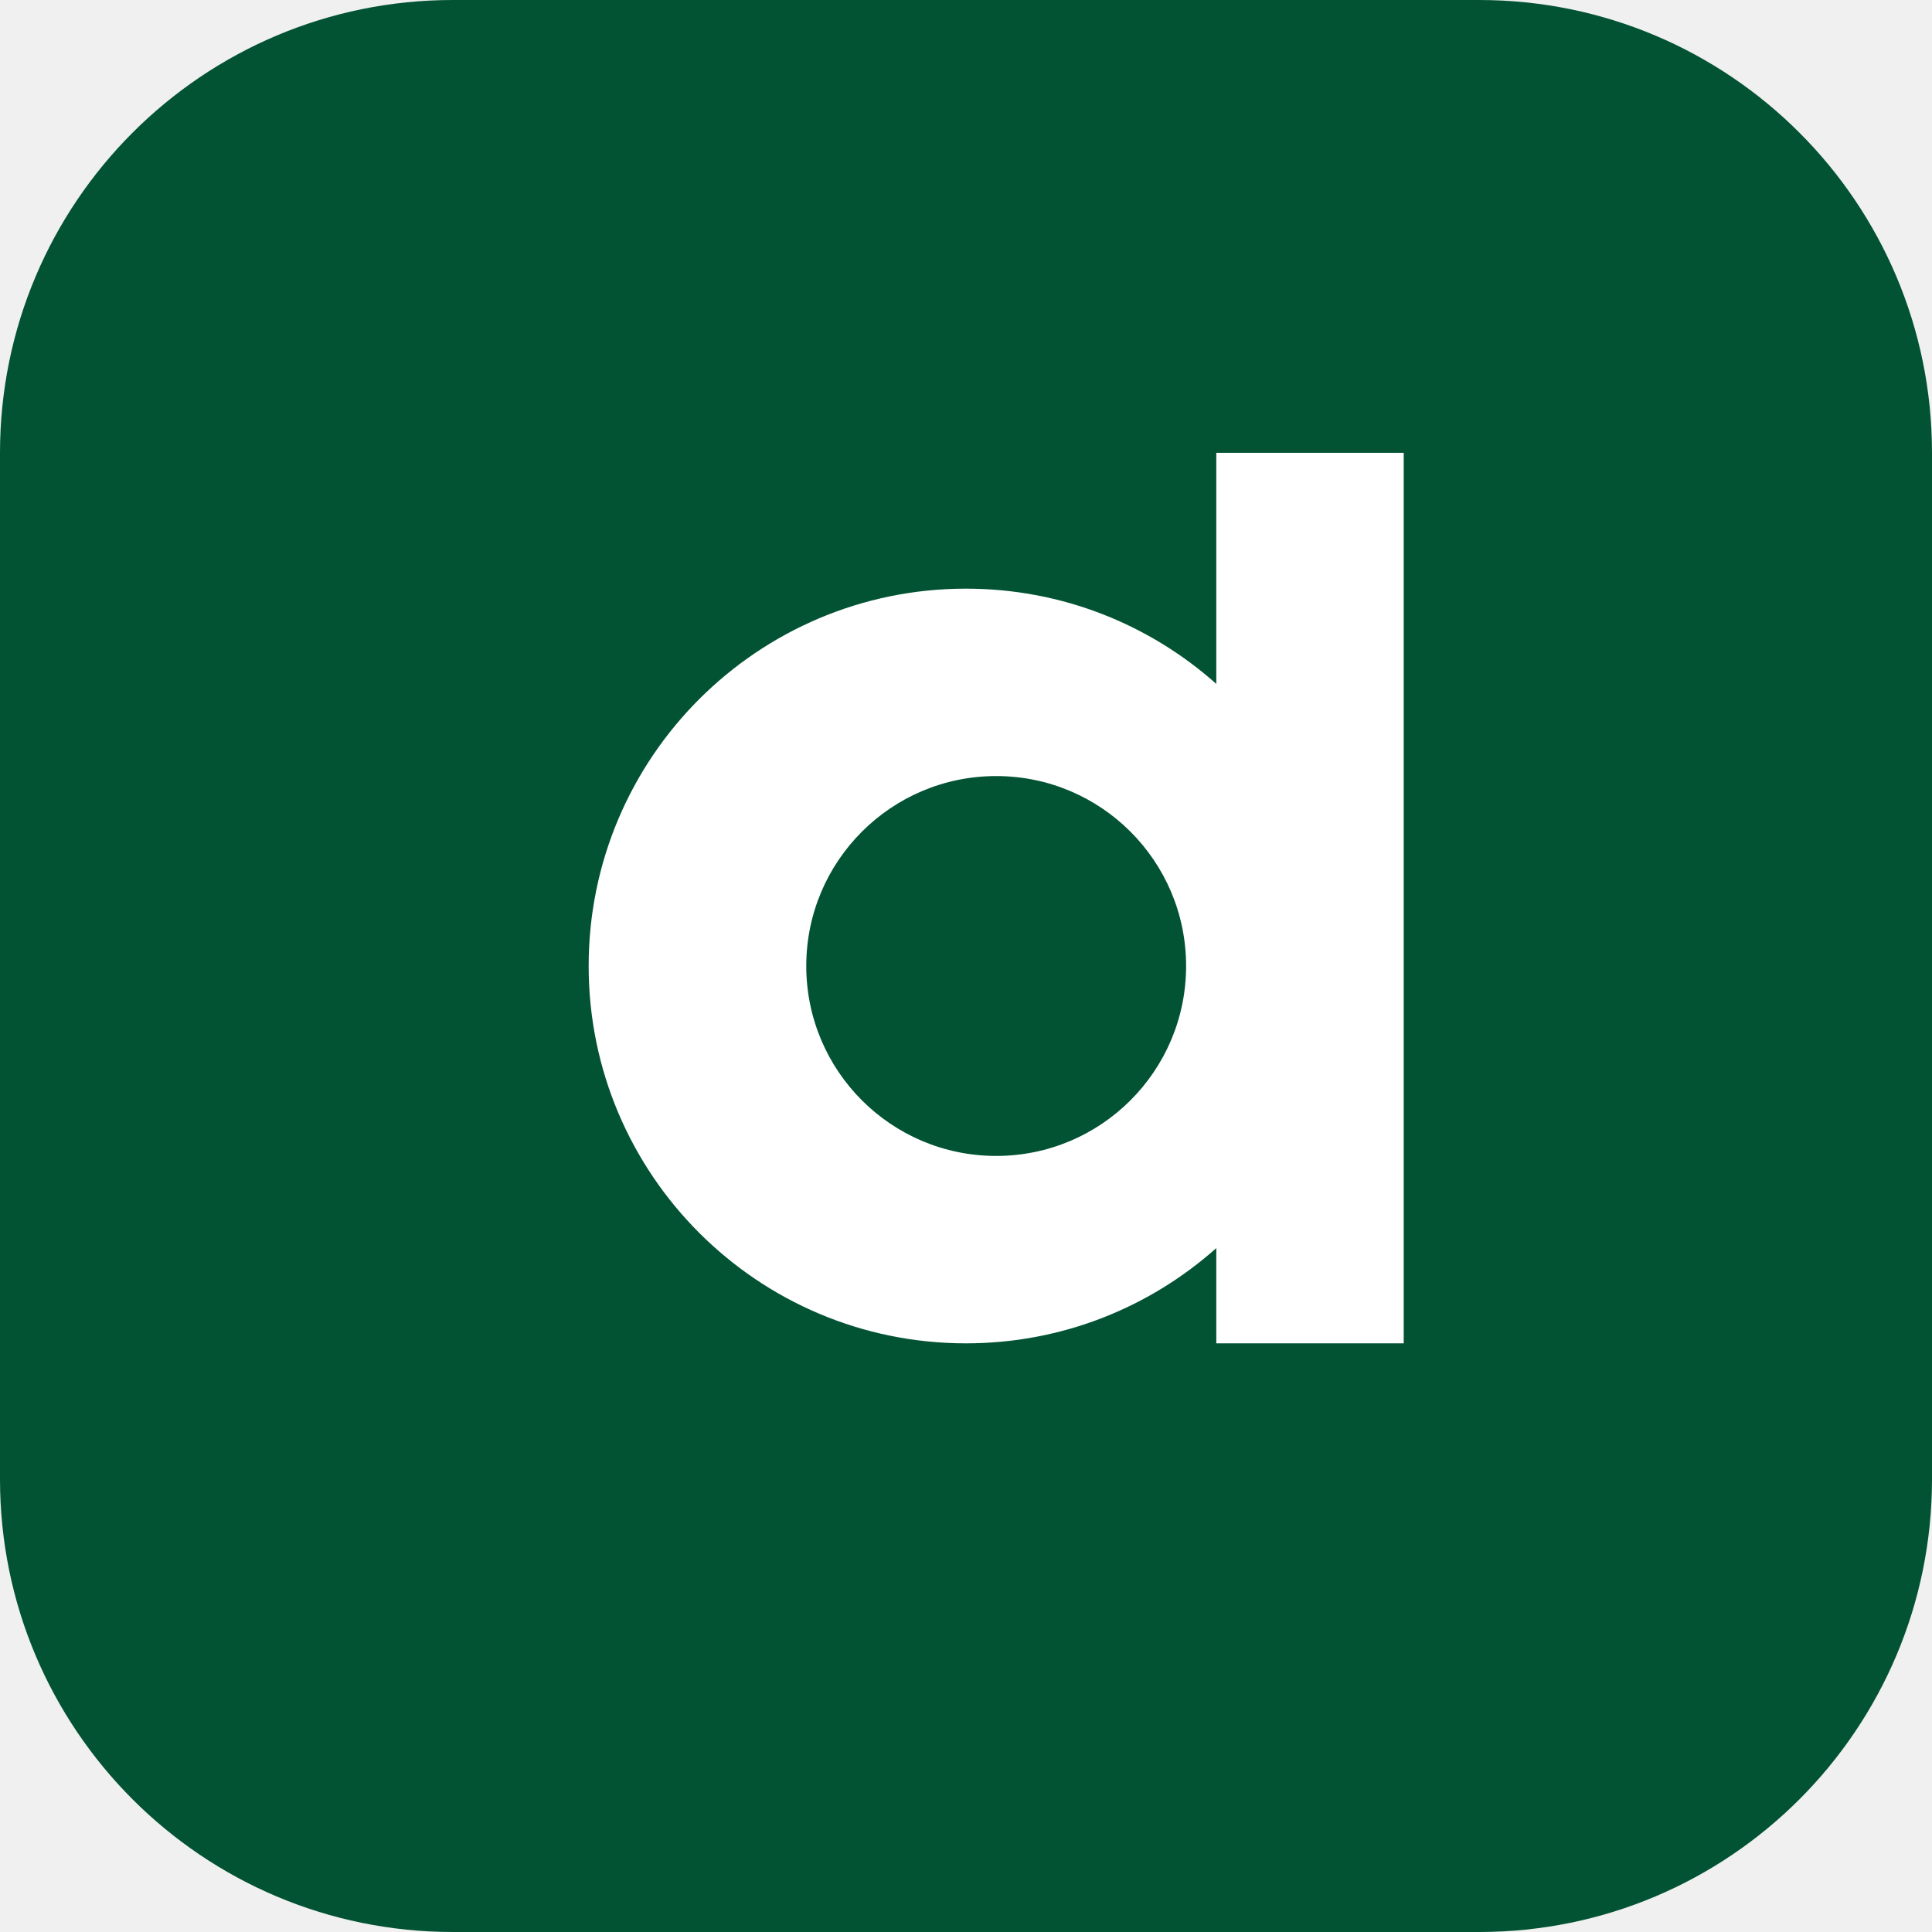
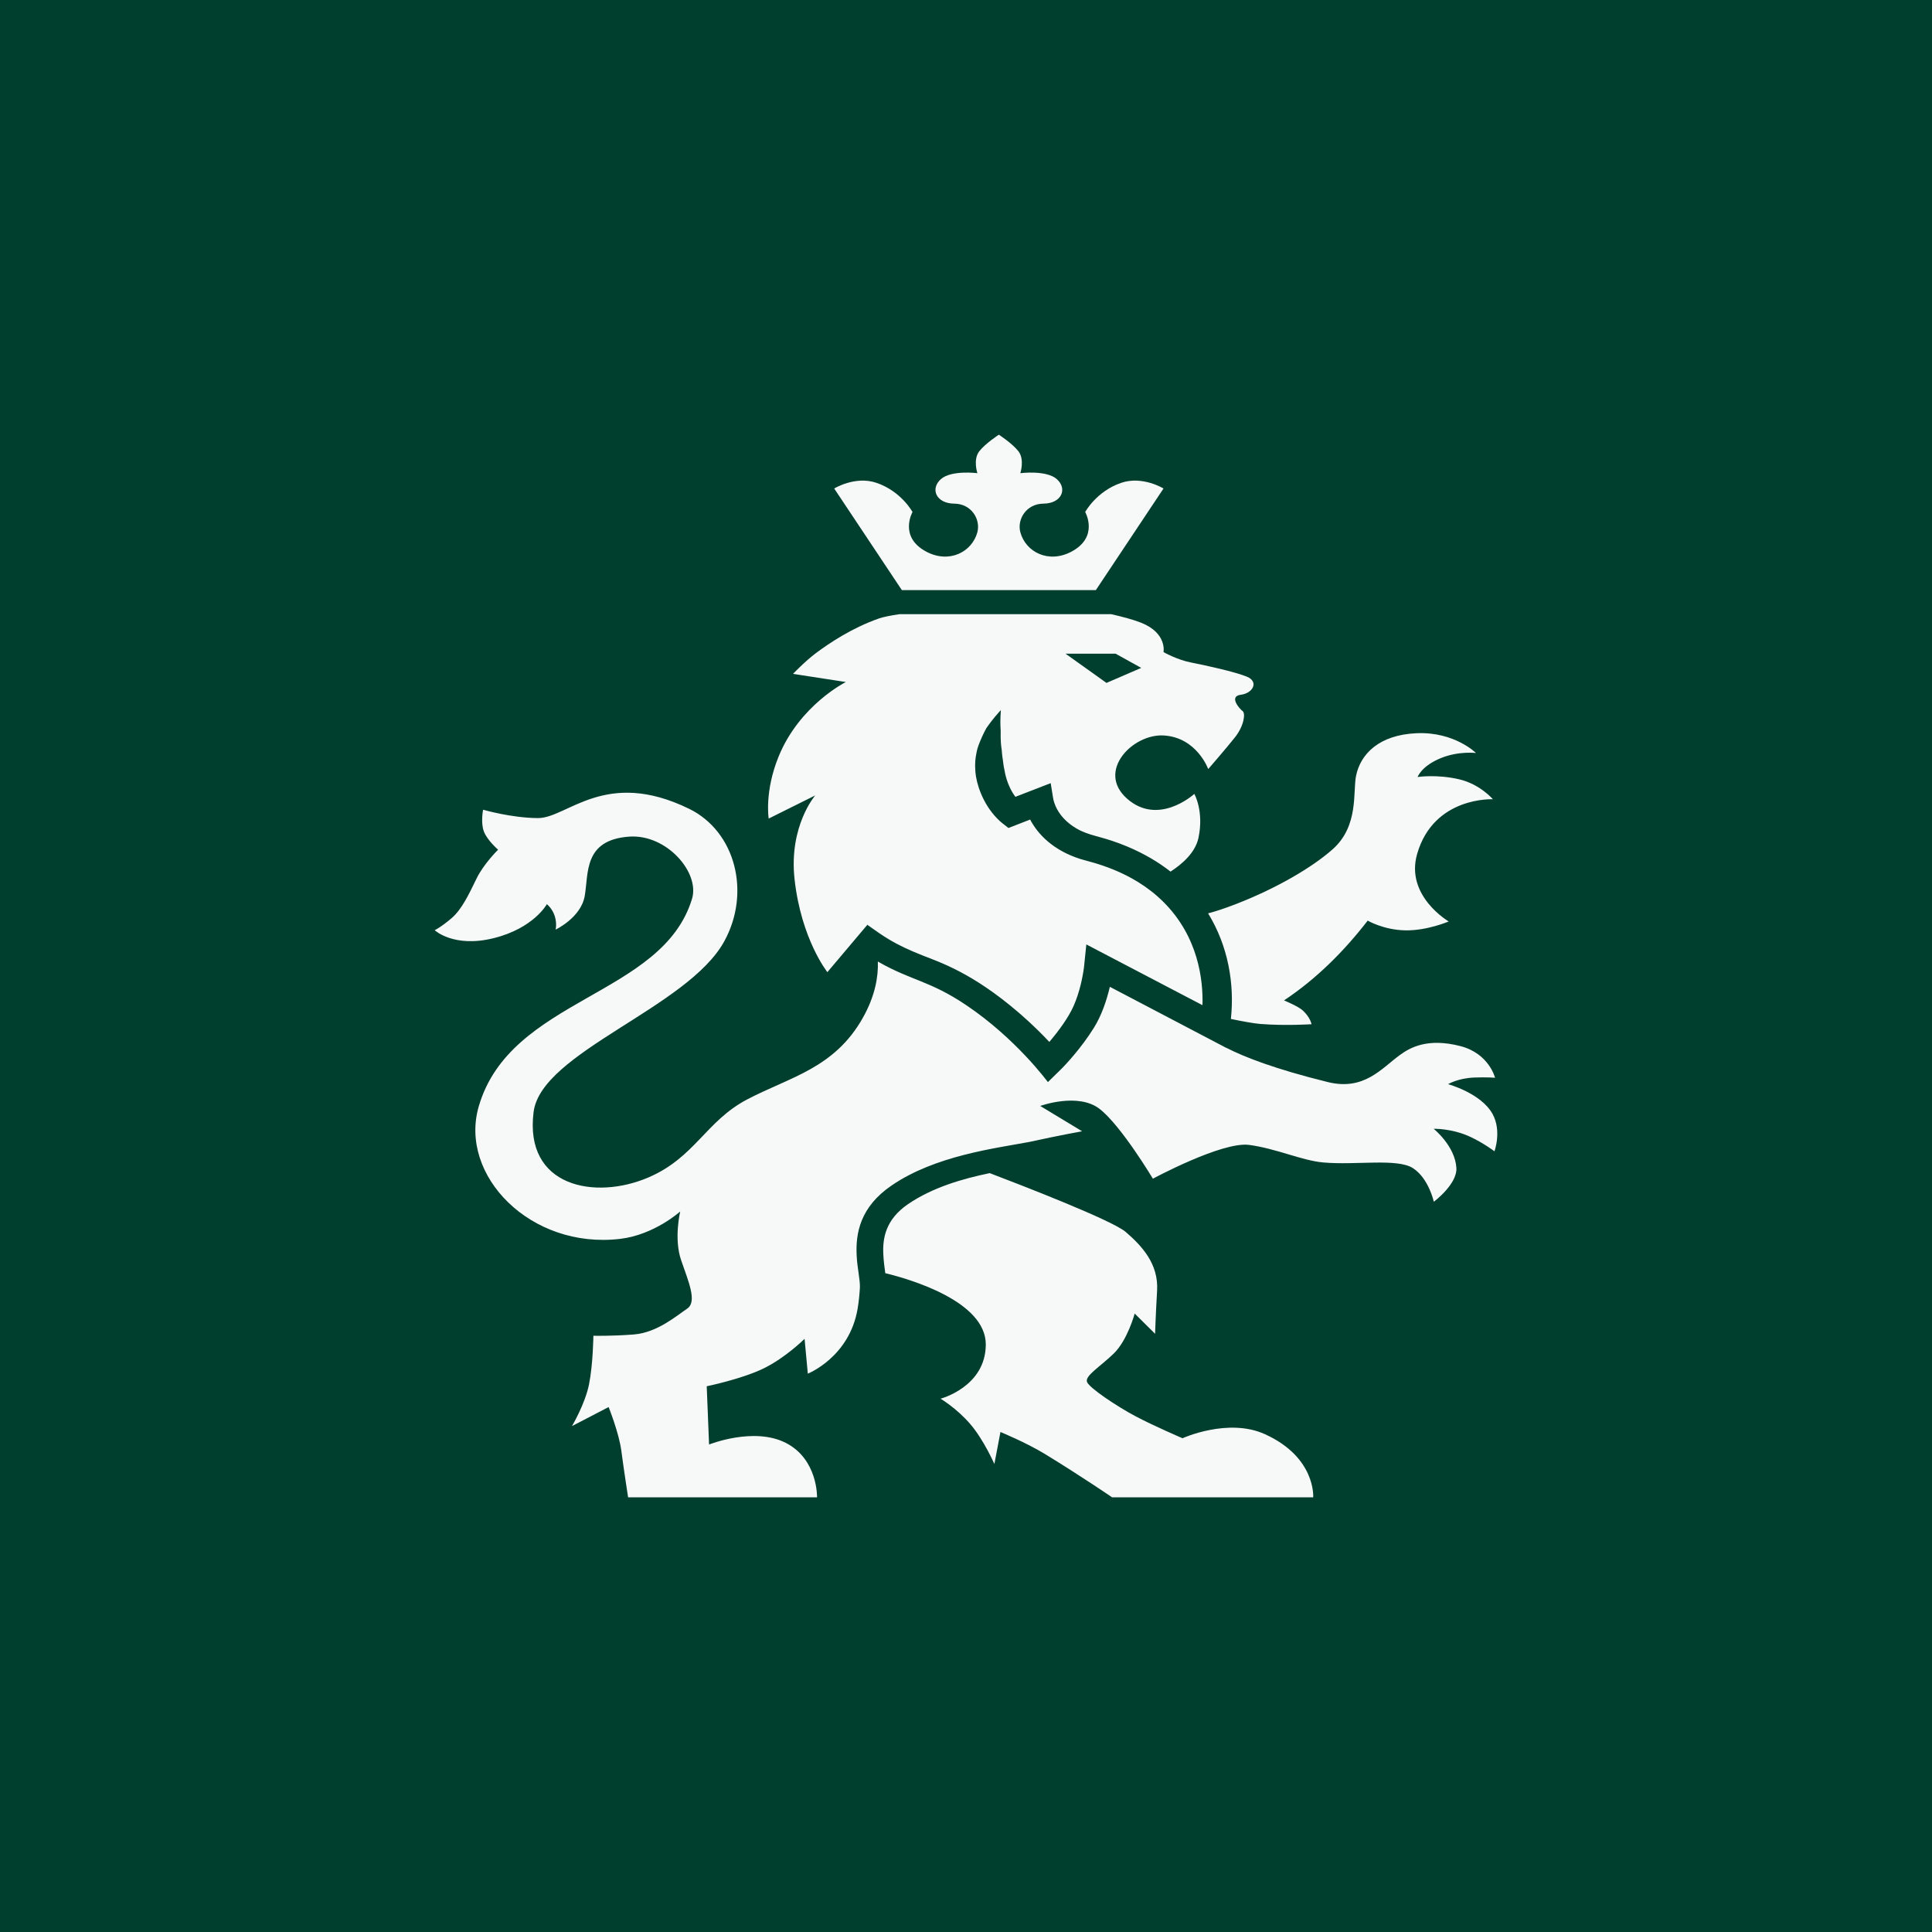
- <svg xmlns="http://www.w3.org/2000/svg" fill="none" height="256" viewBox="0 0 256 256" width="256">
-   <rect fill="#025333" height="256" rx="60" width="256" />
-   <path d="M128 178C100.386 178 78 155.614 78 128C78 100.386 100.386 78 128 78C140.733 78 152.338 82.763 161.166 90.621L161.166 60L186 60L186 178L161.166 178L161.166 165.379C152.338 173.237 140.733 178 128 178ZM132 153.167C145.9 153.167 157.166 141.9 157.166 128C157.166 114.1 145.9 102.833 132 102.833C118.1 102.833 106.834 114.1 106.834 128C106.834 141.9 118.1 153.167 132 153.167Z" fill="white" />
+ <svg xmlns="http://www.w3.org/2000/svg" viewBox="0 0 32 32">
+   <rect fill="#003E2D" height="32" width="32" />
+   <g transform="translate(7.2 7.2) scale(0.7333333)">
+     <path clip-rule="evenodd" d="M9.604 19.26C9.595 19.414 9.58 19.573 9.553 19.736C9.369 20.837 8.427 21.207 8.427 21.207L8.354 20.421C8.354 20.421 7.925 20.848 7.425 21.091C6.925 21.333 6.144 21.492 6.144 21.492L6.197 22.808C6.197 22.808 7.208 22.401 7.932 22.772C8.657 23.143 8.636 24 8.636 24H4.368C4.368 24 4.268 23.352 4.215 22.948C4.162 22.543 3.928 21.962 3.928 21.962L3.1 22.392C3.1 22.392 3.394 21.899 3.485 21.452C3.577 20.996 3.584 20.351 3.584 20.351C3.584 20.351 3.971 20.363 4.5 20.322C5.028 20.28 5.473 19.892 5.702 19.739C5.932 19.586 5.736 19.137 5.567 18.648C5.397 18.158 5.545 17.544 5.545 17.544C5.545 17.544 4.966 18.07 4.19 18.163C2.164 18.403 0.543 16.731 0.994 15.174C1.708 12.71 5.142 12.696 5.812 10.482C5.992 9.889 5.238 9.018 4.393 9.078C3.355 9.152 3.479 9.909 3.388 10.421C3.301 10.91 2.731 11.178 2.731 11.178C2.731 11.178 2.764 11.05 2.714 10.881C2.659 10.699 2.533 10.604 2.533 10.604C2.533 10.604 2.239 11.146 1.333 11.371C0.428 11.596 0 11.192 0 11.192C0 11.192 0.146 11.121 0.38 10.921C0.614 10.722 0.78 10.364 0.944 10.027C1.107 9.691 1.432 9.373 1.432 9.373C1.432 9.373 1.187 9.162 1.111 8.963C1.035 8.764 1.093 8.47 1.093 8.47C1.093 8.47 1.73 8.656 2.332 8.659C2.993 8.662 3.849 7.523 5.746 8.449C6.797 8.963 7.144 10.345 6.54 11.443C5.714 12.948 2.407 13.942 2.234 15.296C2.017 16.994 3.626 17.293 4.831 16.774C5.88 16.322 6.123 15.504 7.06 15.012C8.022 14.507 9.03 14.313 9.673 13.165C9.948 12.674 10.021 12.242 10.009 11.899C10.769 12.336 11.176 12.325 12.008 12.886C13.123 13.637 13.825 14.591 13.85 14.622C13.945 14.529 14.041 14.436 14.136 14.342C14.253 14.228 14.611 13.844 14.892 13.39C15.06 13.119 15.176 12.783 15.249 12.47L17.884 13.852L17.885 13.85C18.28 14.053 18.972 14.326 20.17 14.621C20.989 14.824 21.385 14.313 21.796 14.013C22.027 13.843 22.425 13.616 23.17 13.81C23.816 13.979 23.949 14.524 23.949 14.524C23.949 14.524 23.778 14.508 23.484 14.519C23.11 14.533 22.888 14.669 22.888 14.669C22.888 14.669 23.632 14.87 23.893 15.342C24.105 15.727 23.936 16.185 23.936 16.185C23.936 16.185 23.699 16.005 23.402 15.864C22.977 15.663 22.563 15.677 22.563 15.677C22.563 15.677 23.045 16.062 23.076 16.559C23.099 16.927 22.566 17.325 22.566 17.325C22.566 17.325 22.452 16.797 22.095 16.566C21.737 16.336 20.805 16.504 20.064 16.437C19.582 16.393 19.003 16.121 18.394 16.041C17.785 15.96 16.221 16.804 16.221 16.804C16.221 16.804 15.504 15.605 15.018 15.228C14.531 14.85 13.677 15.161 13.677 15.161L14.623 15.733C14.623 15.733 14.114 15.823 13.435 15.973C12.636 16.122 11.306 16.285 10.323 16.955C9.611 17.44 9.503 18.032 9.531 18.546C9.545 18.827 9.609 19.08 9.604 19.26ZM8.869 12.139C8.869 12.139 8.279 11.399 8.128 10.042C7.994 8.839 8.595 8.147 8.595 8.147L7.544 8.67C7.544 8.67 7.443 8.064 7.768 7.268C8.243 6.105 9.286 5.586 9.286 5.586L8.093 5.402C8.093 5.402 8.363 5.118 8.609 4.934C8.92 4.702 9.425 4.365 10.029 4.152C10.127 4.117 10.293 4.084 10.502 4.053H15.277C15.536 4.112 15.778 4.177 15.949 4.244C16.547 4.478 16.461 4.91 16.461 4.91C16.461 4.91 16.765 5.083 17.078 5.144C17.391 5.205 18.072 5.353 18.346 5.466C18.62 5.58 18.48 5.841 18.206 5.874C17.931 5.908 18.176 6.191 18.247 6.242C18.318 6.294 18.278 6.577 18.078 6.831C17.877 7.085 17.471 7.552 17.471 7.552C17.471 7.552 17.213 6.835 16.462 6.793C15.762 6.755 14.941 7.6 15.634 8.217C16.335 8.841 17.125 8.142 17.157 8.113C17.157 8.113 17.378 8.498 17.251 9.104C17.181 9.441 16.877 9.702 16.62 9.868C16.343 9.651 16.019 9.46 15.645 9.303C15.112 9.08 14.88 9.079 14.603 8.95C14.536 8.919 14.13 8.729 13.993 8.31C13.965 8.225 13.972 8.224 13.913 7.87L13.116 8.179C12.915 7.911 12.876 7.605 12.871 7.586C12.843 7.464 12.84 7.392 12.834 7.355C12.812 7.231 12.81 7.146 12.808 7.134C12.77 6.885 12.787 6.747 12.783 6.682C12.781 6.657 12.772 6.521 12.779 6.366C12.784 6.247 12.79 6.221 12.785 6.223C12.785 6.223 12.737 6.272 12.657 6.368C12.553 6.492 12.466 6.619 12.461 6.626C12.458 6.631 12.381 6.771 12.322 6.916C12.257 7.076 12.248 7.121 12.232 7.212C12.215 7.303 12.196 7.402 12.212 7.615C12.232 7.872 12.37 8.325 12.7 8.664C12.796 8.763 12.803 8.757 12.959 8.883L13.449 8.692C13.623 9.027 13.973 9.391 14.592 9.586C14.817 9.656 15.732 9.832 16.456 10.55C17.252 11.341 17.358 12.323 17.341 12.885L14.718 11.513C14.667 12.007 14.668 12.007 14.664 12.036C14.636 12.248 14.567 12.593 14.432 12.899C14.317 13.162 14.091 13.47 13.882 13.715C13.54 13.35 13.213 13.072 13.173 13.038C12.142 12.156 11.422 11.92 11.023 11.763C10.374 11.507 10.145 11.334 9.789 11.082L9.787 11.085C9.78 11.072 9.775 11.066 9.775 11.066L8.869 12.139ZM17.468 10.811C17.627 10.77 17.835 10.703 18.105 10.598C19.026 10.24 19.826 9.768 20.283 9.362C20.878 8.832 20.734 8.061 20.811 7.698C20.913 7.214 21.328 6.777 22.182 6.742C23.037 6.707 23.518 7.189 23.518 7.189C23.518 7.189 23.132 7.141 22.734 7.301C22.284 7.482 22.2 7.731 22.2 7.731C22.2 7.731 22.642 7.664 23.15 7.786C23.613 7.897 23.901 8.234 23.901 8.234C23.901 8.234 22.563 8.166 22.189 9.471C21.917 10.421 22.903 10.994 22.903 10.994C22.903 10.994 22.415 11.204 21.923 11.195C21.431 11.186 21.073 10.975 21.073 10.975C20.532 11.675 19.909 12.294 19.183 12.777C19.183 12.777 19.508 12.911 19.61 13.007C19.78 13.166 19.804 13.315 19.804 13.315C19.804 13.315 19.215 13.354 18.646 13.309C18.491 13.296 18.228 13.247 17.983 13.196C18.067 12.402 17.922 11.55 17.468 10.811ZM12.536 16.678C13.256 16.952 15.306 17.745 15.609 18.008C15.978 18.327 16.351 18.731 16.316 19.331C16.282 19.93 16.271 20.307 16.271 20.307L15.81 19.85C15.81 19.85 15.648 20.453 15.336 20.754C15.025 21.055 14.682 21.256 14.733 21.394C14.784 21.531 15.412 21.948 15.83 22.17C16.248 22.391 16.89 22.666 16.89 22.666C16.89 22.666 17.92 22.196 18.753 22.575C19.908 23.1 19.842 24 19.842 24H15.299C15.299 24 14.604 23.524 13.781 23.021C13.357 22.763 12.778 22.525 12.778 22.525L12.641 23.248C12.641 23.248 12.402 22.704 12.103 22.354C11.792 21.989 11.425 21.773 11.425 21.773C11.425 21.773 12.442 21.508 12.447 20.552C12.452 19.568 10.717 19.069 10.177 18.938C10.16 18.81 10.14 18.669 10.133 18.521C10.113 18.153 10.181 17.727 10.69 17.379C11.245 17 11.924 16.805 12.536 16.678ZM14.248 4.946L15.173 5.606L15.958 5.267L15.379 4.946H14.248ZM10.551 3.51L9.023 1.215C9.023 1.215 9.496 0.923 9.978 1.087C10.539 1.278 10.792 1.746 10.792 1.746C10.792 1.746 10.473 2.307 11.102 2.641C11.622 2.917 12.132 2.649 12.255 2.209C12.336 1.919 12.128 1.56 11.734 1.557C11.323 1.553 11.188 1.223 11.431 1.005C11.667 0.793 12.257 0.869 12.257 0.869C12.257 0.869 12.154 0.56 12.3 0.374C12.44 0.195 12.742 0 12.742 0C12.742 0 13.044 0.195 13.184 0.374C13.329 0.56 13.227 0.869 13.227 0.869C13.227 0.869 13.817 0.793 14.053 1.005C14.296 1.223 14.161 1.553 13.75 1.557C13.356 1.56 13.147 1.919 13.229 2.209C13.352 2.649 13.862 2.917 14.382 2.641C15.011 2.307 14.692 1.746 14.692 1.746C14.692 1.746 14.945 1.278 15.505 1.087C15.988 0.923 16.461 1.215 16.461 1.215L14.933 3.51H10.551Z" fill="#F7F8F8" fill-rule="evenodd" />
+   </g>
</svg>
